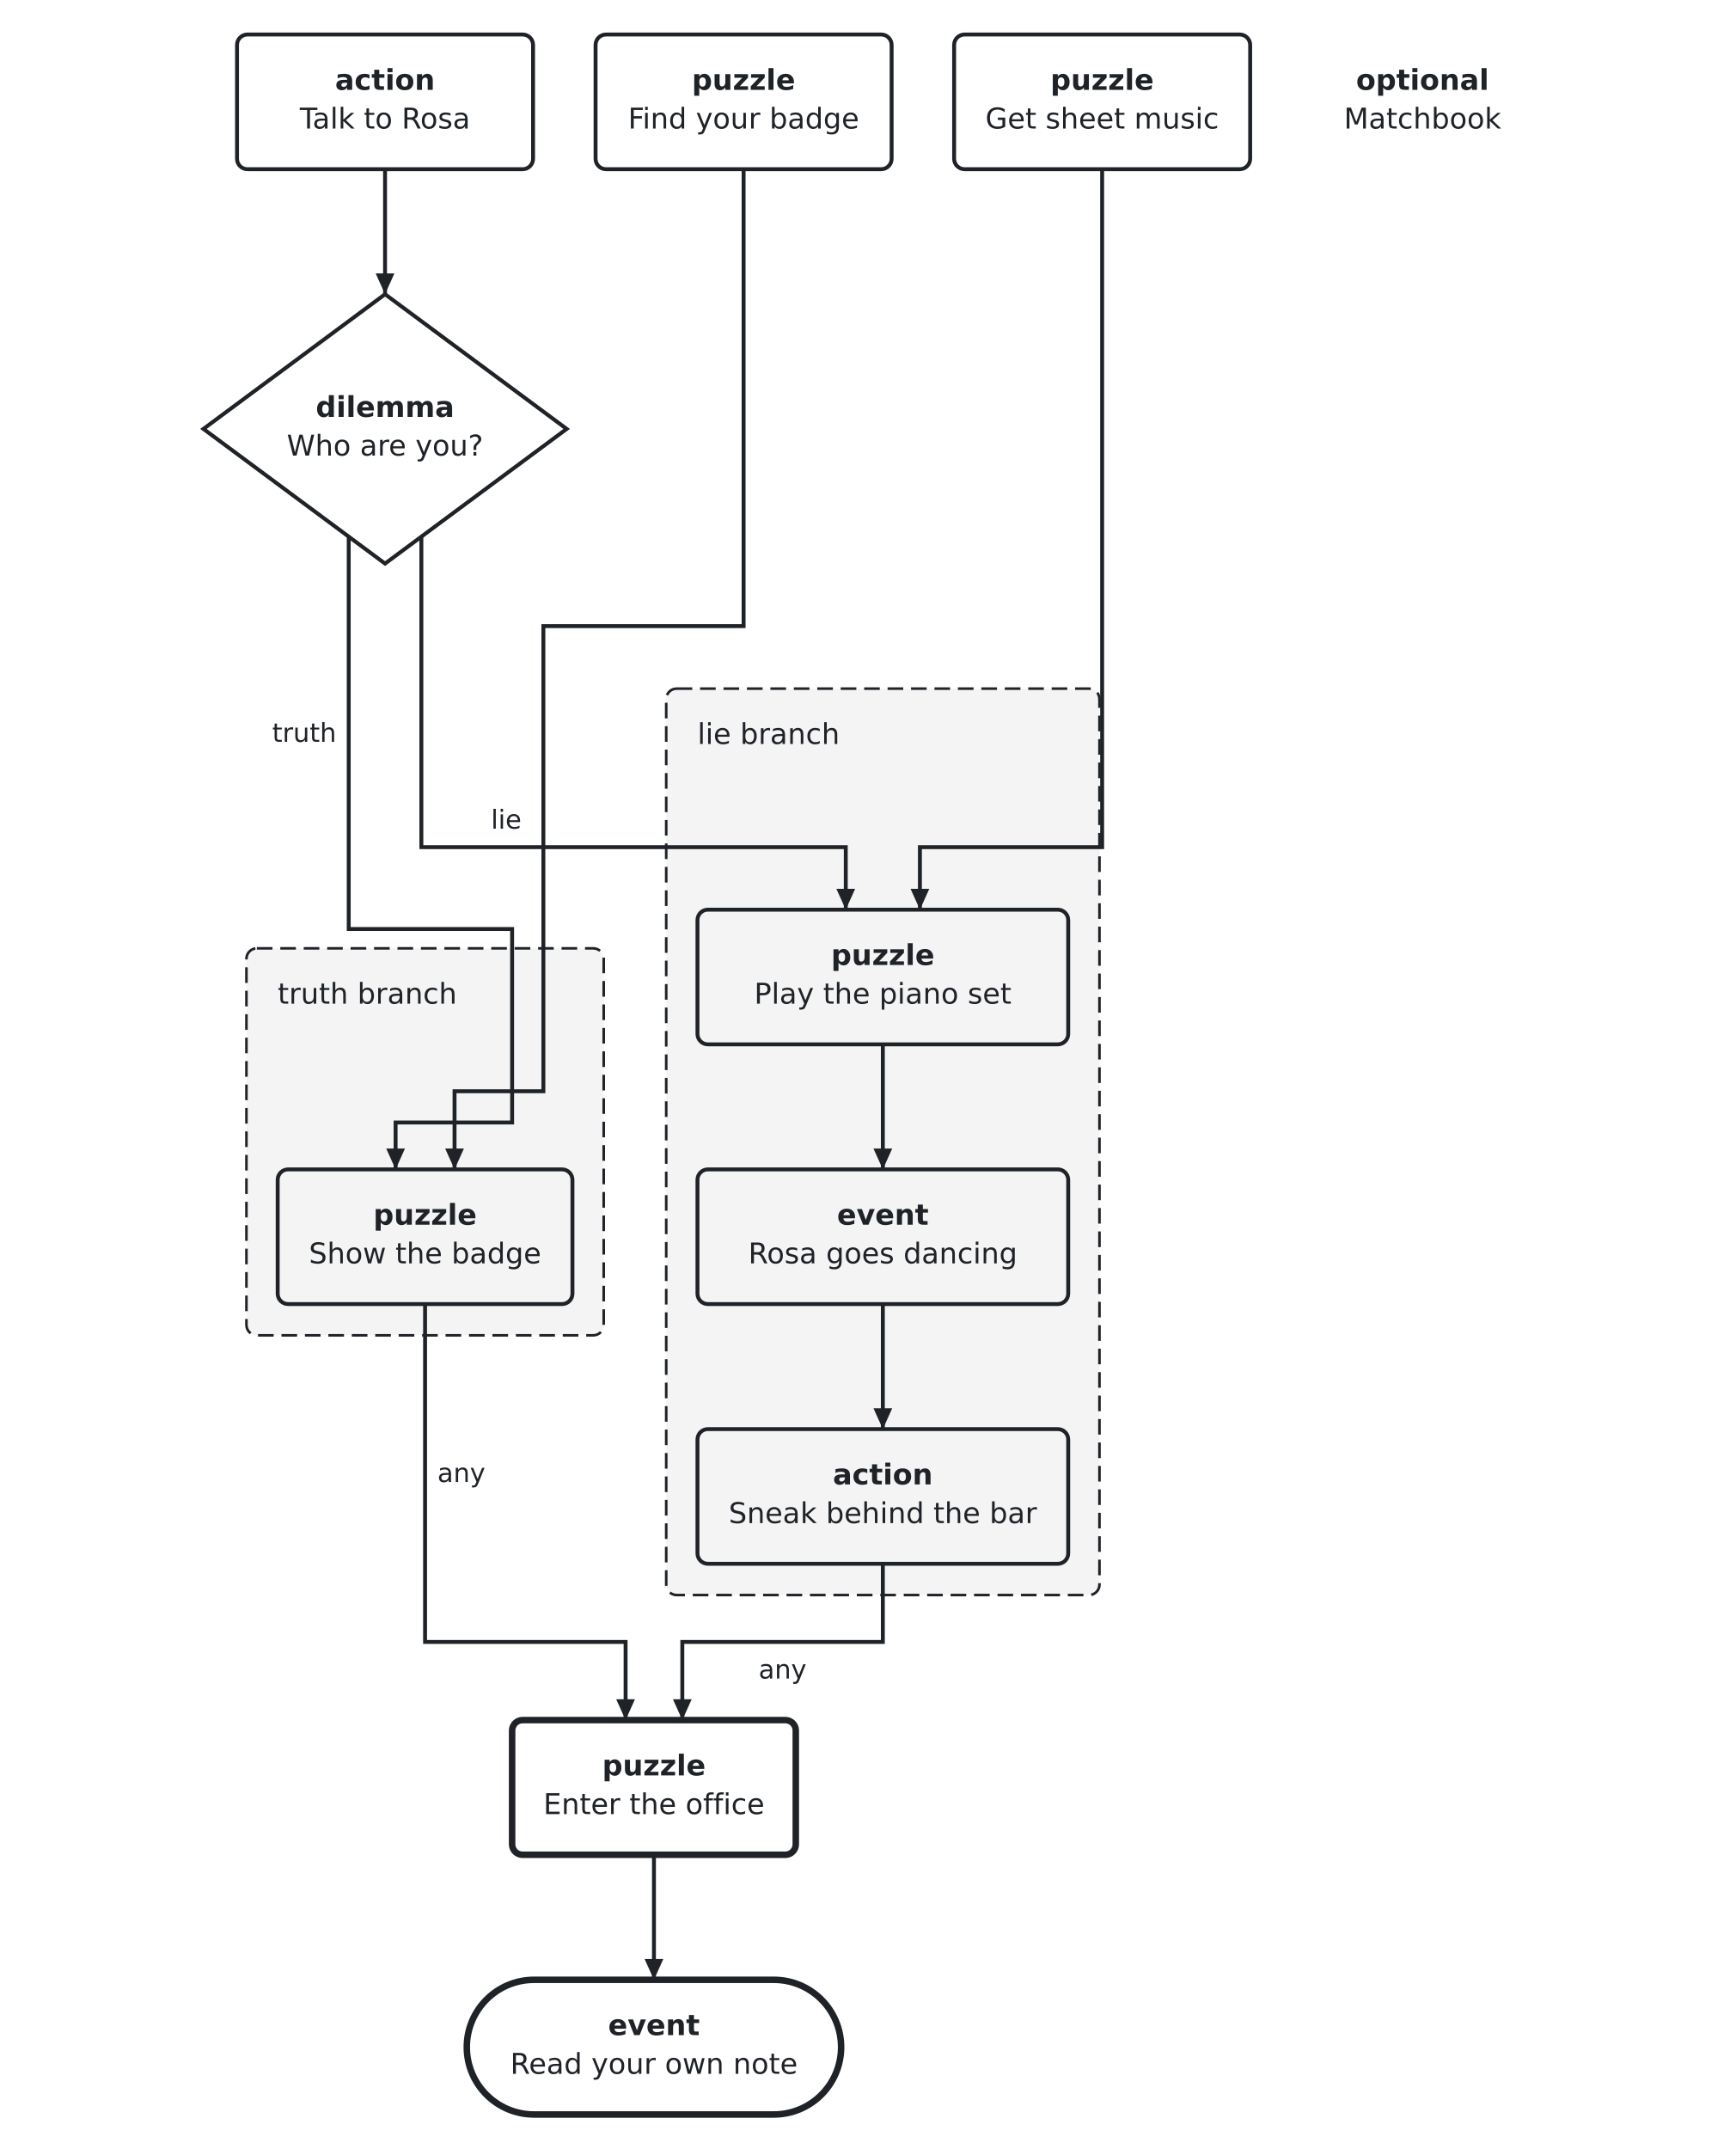
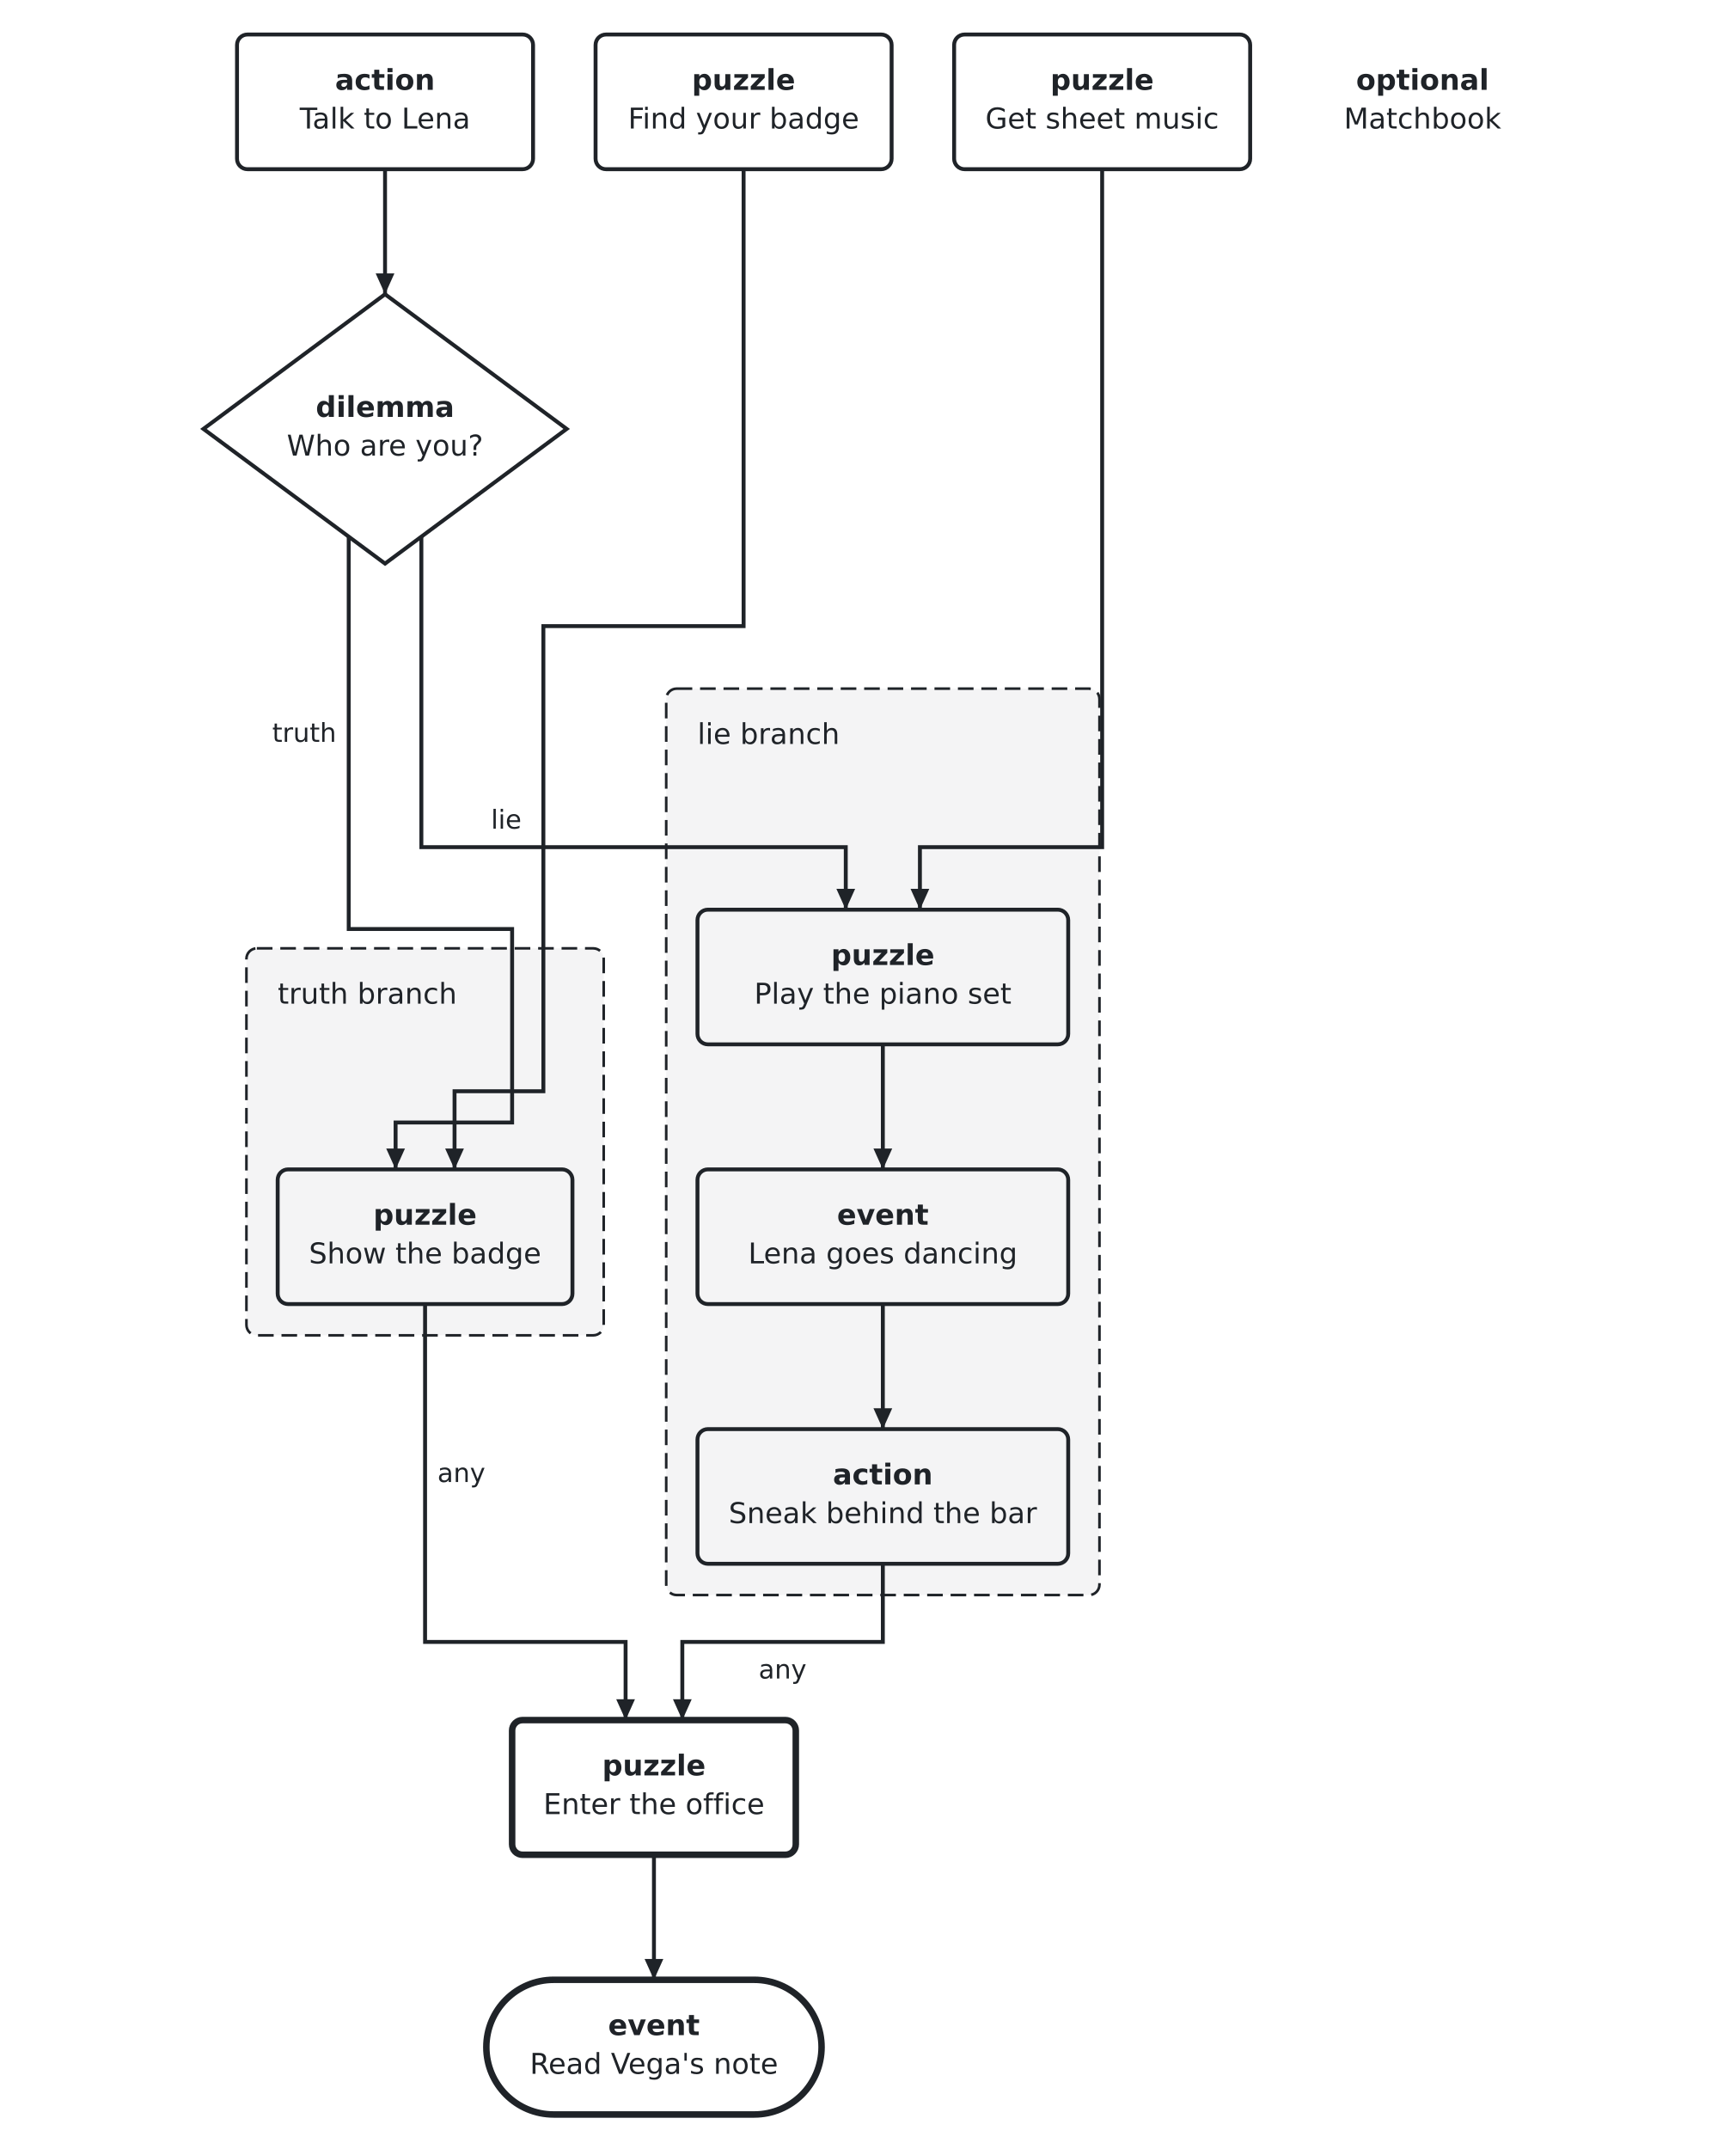
- <svg xmlns="http://www.w3.org/2000/svg" width="666.5" height="824.95" viewBox="-1.25 -1.25 666.5 824.95" role="img" aria-labelledby="dsb143000f50-title">
+ <svg xmlns="http://www.w3.org/2000/svg" width="666.5" height="824.95" viewBox="-1.25 -1.25 666.5 824.95" role="img" aria-labelledby="ds89f7476473-title">
  <style>svg{color:#1f2328}@media (prefers-color-scheme:dark){svg{color:#e6edf3}}</style>
  <rect x="93.37" y="362.8" width="137.182" height="148.55" rx="4" fill="currentColor" fill-opacity="0.05" stroke="currentColor" stroke-width="1" stroke-dasharray="6 3" />
  <text x="139.783" y="384.033" font-family="'DejaVu Sans', sans-serif" font-size="11" fill="currentColor" text-anchor="middle">
    <tspan>truth branch</tspan>
  </text>
  <rect x="254.552" y="263.1" width="166.352" height="347.95" rx="4" fill="currentColor" fill-opacity="0.05" stroke="currentColor" stroke-width="1" stroke-dasharray="6 3" />
  <text x="293.858" y="284.333" font-family="'DejaVu Sans', sans-serif" font-size="11" fill="currentColor" text-anchor="middle">
    <tspan>lie branch</tspan>
  </text>
  <path d="M 146.591 63.7 L 146.591 111.7" fill="none" stroke="currentColor" stroke-width="1.5" />
  <polygon points="146.591,111.7 142.991,103.7 150.191,103.7" fill="currentColor" stroke="none" />
  <path d="M 132.644 204.76 L 132.644 355.375 L 195.386 355.375 L 195.386 429.65 L 150.643 429.65 L 150.643 447.65" fill="none" stroke="currentColor" stroke-width="1.5" />
  <polygon points="150.643,447.65 147.043,439.65 154.243,439.65" fill="currentColor" stroke="none" />
  <path d="M 284.262 63.7 L 284.262 239.1 L 207.386 239.1 L 207.386 417.65 L 173.279 417.65 L 173.279 447.65" fill="none" stroke="currentColor" stroke-width="1.5" />
  <polygon points="173.279,447.65 169.679,439.65 176.879,439.65" fill="currentColor" stroke="none" />
  <path d="M 160.539 204.76 L 160.539 323.95 L 323.493 323.95 L 323.493 347.95" fill="none" stroke="currentColor" stroke-width="1.5" />
  <polygon points="323.493,347.95 319.893,339.95 327.093,339.95" fill="currentColor" stroke="none" />
  <path d="M 421.932 63.7 L 421.932 323.95 L 351.963 323.95 L 351.963 347.95" fill="none" stroke="currentColor" stroke-width="1.5" />
  <polygon points="351.963,347.95 348.363,339.95 355.563,339.95" fill="currentColor" stroke="none" />
  <path d="M 337.728 399.65 L 337.728 447.65" fill="none" stroke="currentColor" stroke-width="1.5" />
  <polygon points="337.728,447.65 334.128,439.65 341.328,439.65" fill="currentColor" stroke="none" />
  <path d="M 337.728 499.35 L 337.728 547.35" fill="none" stroke="currentColor" stroke-width="1.5" />
  <polygon points="337.728,547.35 334.128,539.35 341.328,539.35" fill="currentColor" stroke="none" />
  <path d="M 161.961 499.35 L 161.961 629.05 L 238.953 629.05 L 238.953 659.05" fill="none" stroke="currentColor" stroke-width="1.5" />
  <polygon points="238.953,659.05 235.353,651.05 242.553,651.05" fill="currentColor" stroke="none" />
  <path d="M 337.728 599.05 L 337.728 629.05 L 260.736 629.05 L 260.736 659.05" fill="none" stroke="currentColor" stroke-width="1.5" />
  <polygon points="260.736,659.05 257.136,651.05 264.336,651.05" fill="currentColor" stroke="none" />
  <path d="M 249.844 710.75 L 249.844 758.75" fill="none" stroke="currentColor" stroke-width="1.5" />
  <polygon points="249.844,758.75 246.244,750.75 253.444,750.75" fill="currentColor" stroke="none" />
  <rect x="227.427" y="12" width="113.67" height="51.7" rx="4" fill="none" stroke="currentColor" stroke-width="1.5" />
  <text x="284.262" y="33.233" font-family="'DejaVu Sans', sans-serif" font-size="11" fill="currentColor" text-anchor="middle">
    <tspan font-weight="bold">puzzle</tspan>
  </text>
  <text x="284.262" y="48.083" font-family="'DejaVu Sans', sans-serif" font-size="11" fill="currentColor" text-anchor="middle">
    <tspan>Find your badge</tspan>
  </text>
  <rect x="266.552" y="447.65" width="142.352" height="51.7" rx="4" fill="none" stroke="currentColor" stroke-width="1.5" />
  <text x="337.728" y="468.883" font-family="'DejaVu Sans', sans-serif" font-size="11" fill="currentColor" text-anchor="middle">
    <tspan font-weight="bold">event</tspan>
  </text>
  <text x="337.728" y="483.733" font-family="'DejaVu Sans', sans-serif" font-size="11" fill="currentColor" text-anchor="middle">
-     <tspan>Rosa goes dancing</tspan>
+     <tspan>Lena goes dancing</tspan>
  </text>
  <polygon points="146.591,111.7 216.327,163.4 146.591,215.1 76.856,163.4" fill="none" stroke="currentColor" stroke-width="1.5" />
  <text x="146.591" y="158.783" font-family="'DejaVu Sans', sans-serif" font-size="11" fill="currentColor" text-anchor="middle">
    <tspan font-weight="bold">dilemma</tspan>
  </text>
  <text x="146.591" y="173.633" font-family="'DejaVu Sans', sans-serif" font-size="11" fill="currentColor" text-anchor="middle">
    <tspan>Who are you?</tspan>
  </text>
  <text x="544.956" y="33.233" font-family="'DejaVu Sans', sans-serif" font-size="11" fill="currentColor" text-anchor="middle">
    <tspan font-weight="bold">optional</tspan>
  </text>
  <text x="544.956" y="48.083" font-family="'DejaVu Sans', sans-serif" font-size="11" fill="currentColor" text-anchor="middle">
    <tspan>Matchbook</tspan>
  </text>
  <rect x="365.097" y="12" width="113.67" height="51.7" rx="4" fill="none" stroke="currentColor" stroke-width="1.5" />
  <text x="421.932" y="33.233" font-family="'DejaVu Sans', sans-serif" font-size="11" fill="currentColor" text-anchor="middle">
    <tspan font-weight="bold">puzzle</tspan>
  </text>
  <text x="421.932" y="48.083" font-family="'DejaVu Sans', sans-serif" font-size="11" fill="currentColor" text-anchor="middle">
    <tspan>Get sheet music</tspan>
  </text>
-   <rect x="177.981" y="758.75" width="143.726" height="51.7" rx="25.85" fill="none" stroke="currentColor" stroke-width="2.5" />
+   <rect x="185.487" y="758.75" width="128.714" height="51.7" rx="25.85" fill="none" stroke="currentColor" stroke-width="2.5" />
  <text x="249.844" y="779.983" font-family="'DejaVu Sans', sans-serif" font-size="11" fill="currentColor" text-anchor="middle">
    <tspan font-weight="bold">event</tspan>
  </text>
  <text x="249.844" y="794.833" font-family="'DejaVu Sans', sans-serif" font-size="11" fill="currentColor" text-anchor="middle">
-     <tspan>Read your own note</tspan>
+     <tspan>Read Vega's note</tspan>
  </text>
  <rect x="195.386" y="659.05" width="108.917" height="51.7" rx="4" fill="none" stroke="currentColor" stroke-width="2.5" />
  <text x="249.844" y="680.283" font-family="'DejaVu Sans', sans-serif" font-size="11" fill="currentColor" text-anchor="middle">
    <tspan font-weight="bold">puzzle</tspan>
  </text>
  <text x="249.844" y="695.133" font-family="'DejaVu Sans', sans-serif" font-size="11" fill="currentColor" text-anchor="middle">
    <tspan>Enter the office</tspan>
  </text>
  <rect x="266.552" y="347.95" width="142.352" height="51.7" rx="4" fill="none" stroke="currentColor" stroke-width="1.5" />
  <text x="337.728" y="369.183" font-family="'DejaVu Sans', sans-serif" font-size="11" fill="currentColor" text-anchor="middle">
    <tspan font-weight="bold">puzzle</tspan>
  </text>
  <text x="337.728" y="384.033" font-family="'DejaVu Sans', sans-serif" font-size="11" fill="currentColor" text-anchor="middle">
    <tspan>Play the piano set</tspan>
  </text>
  <rect x="105.37" y="447.65" width="113.182" height="51.7" rx="4" fill="none" stroke="currentColor" stroke-width="1.5" />
  <text x="161.961" y="468.883" font-family="'DejaVu Sans', sans-serif" font-size="11" fill="currentColor" text-anchor="middle">
    <tspan font-weight="bold">puzzle</tspan>
  </text>
  <text x="161.961" y="483.733" font-family="'DejaVu Sans', sans-serif" font-size="11" fill="currentColor" text-anchor="middle">
    <tspan>Show the badge</tspan>
  </text>
  <rect x="266.552" y="547.35" width="142.352" height="51.7" rx="4" fill="none" stroke="currentColor" stroke-width="1.5" />
  <text x="337.728" y="568.583" font-family="'DejaVu Sans', sans-serif" font-size="11" fill="currentColor" text-anchor="middle">
    <tspan font-weight="bold">action</tspan>
  </text>
  <text x="337.728" y="583.433" font-family="'DejaVu Sans', sans-serif" font-size="11" fill="currentColor" text-anchor="middle">
    <tspan>Sneak behind the bar</tspan>
  </text>
  <rect x="89.756" y="12" width="113.67" height="51.7" rx="4" fill="none" stroke="currentColor" stroke-width="1.5" />
  <text x="146.591" y="33.233" font-family="'DejaVu Sans', sans-serif" font-size="11" fill="currentColor" text-anchor="middle">
    <tspan font-weight="bold">action</tspan>
  </text>
  <text x="146.591" y="48.083" font-family="'DejaVu Sans', sans-serif" font-size="11" fill="currentColor" text-anchor="middle">
-     <tspan>Talk to Rosa</tspan>
+     <tspan>Talk to Lena</tspan>
  </text>
  <text x="103.265" y="283.529" font-family="'DejaVu Sans', sans-serif" font-size="10" fill="currentColor">truth</text>
  <text x="187.275" y="316.842" font-family="'DejaVu Sans', sans-serif" font-size="10" fill="currentColor">lie</text>
  <text x="166.711" y="567.662" font-family="'DejaVu Sans', sans-serif" font-size="10" fill="currentColor">any</text>
  <text x="290.04" y="643.082" font-family="'DejaVu Sans', sans-serif" font-size="10" fill="currentColor">any</text>
</svg>
